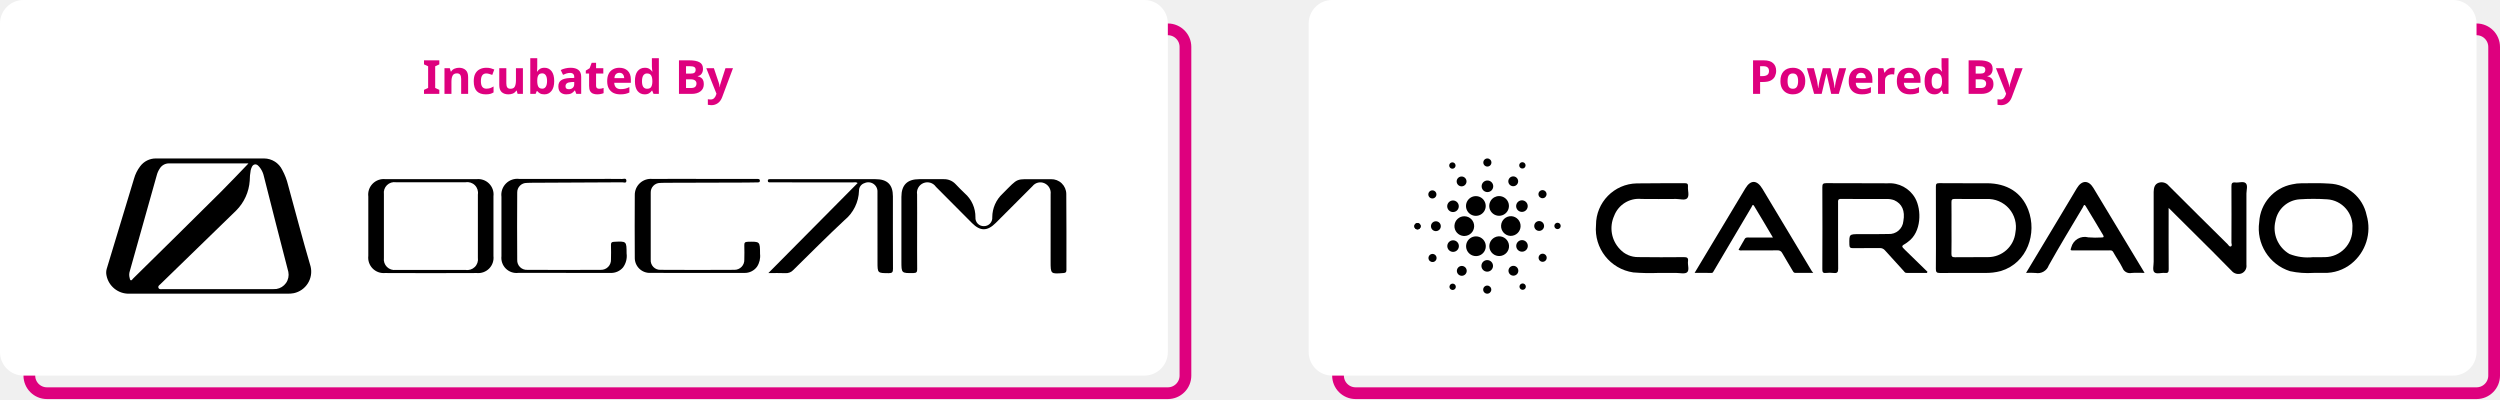
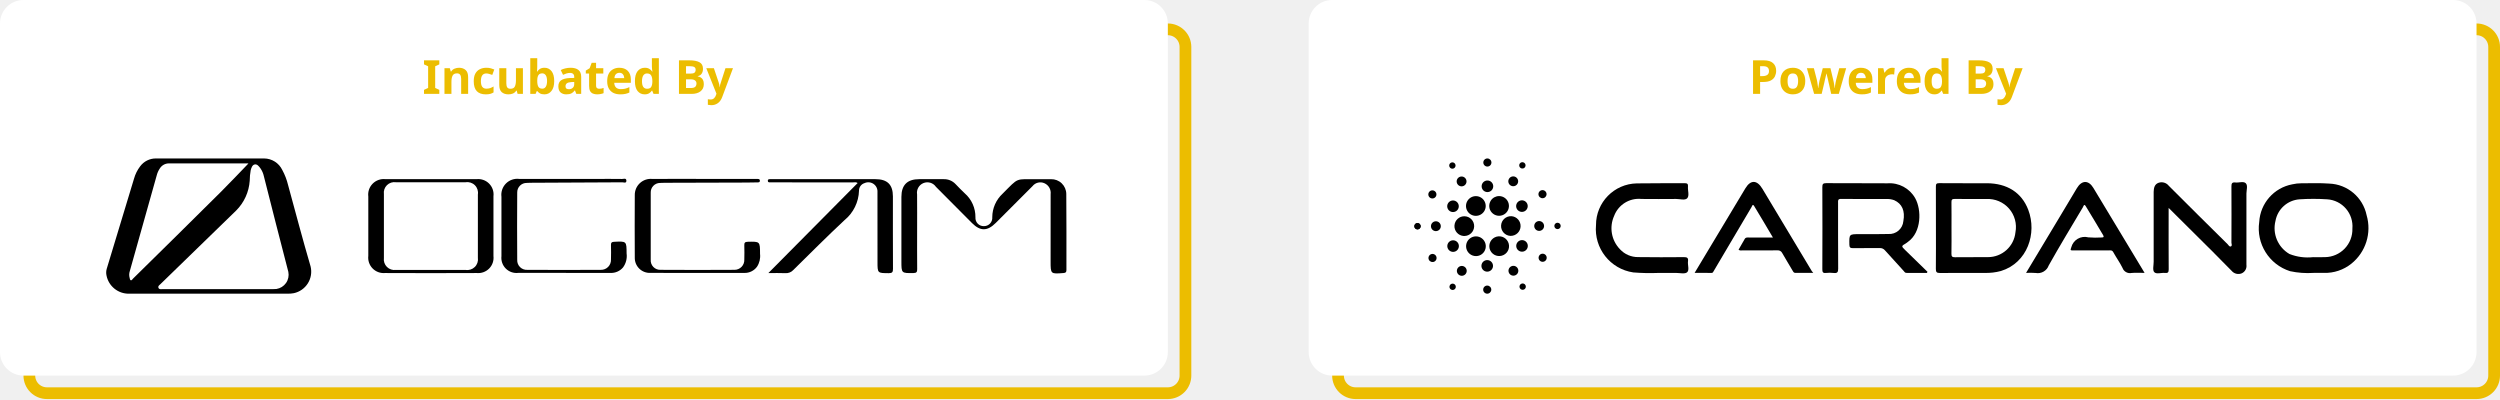
<svg xmlns="http://www.w3.org/2000/svg" width="426" height="68" viewBox="0 0 426 68">
  <g id="Group_46" data-name="Group 46" transform="translate(-723 -643)">
-     <g id="Rectangle_36" data-name="Rectangle 36" transform="translate(727 711) rotate(-90)" fill="none" stroke="#de007e" stroke-width="2">
+     <g id="Rectangle_36" data-name="Rectangle 36" transform="translate(727 711) rotate(-90)" fill="none" stroke="#ECBD00" stroke-width="2">
      <rect width="64" height="199" rx="4" stroke="none" />
      <rect x="1" y="1" width="62" height="197" rx="3" fill="none" />
    </g>
-     <g id="Rectangle_37" data-name="Rectangle 37" transform="translate(950 711) rotate(-90)" fill="none" stroke="#de007e" stroke-width="2">
+     <g id="Rectangle_37" data-name="Rectangle 37" transform="translate(950 711) rotate(-90)" fill="none" stroke="#ECBD00" stroke-width="2">
      <rect width="64" height="199" rx="4" stroke="none" />
      <rect x="1" y="1" width="62" height="197" rx="3" fill="none" />
    </g>
    <rect id="Rectangle_35" data-name="Rectangle 35" width="64" height="199" rx="4" transform="translate(723 707) rotate(-90)" fill="#fff" />
    <rect id="Rectangle_38" data-name="Rectangle 38" width="64" height="199" rx="4" transform="translate(946 707) rotate(-90)" fill="#fff" />
-     <text id="Incubated_By" data-name="Incubated By" transform="translate(795 659)" fill="#de007e" font-size="8" font-family="NeueMachina-Ultrabold, Neue Machina" font-weight="700">
+     <text id="Incubated_By" data-name="Incubated By" transform="translate(795 659)" fill="#ECBD00" font-size="8" font-family="NeueMachina-Ultrabold, Neue Machina" font-weight="700">
      <tspan x="0" y="0">Incubated By</tspan>
    </text>
-     <text id="Powered_By" data-name="Powered By" transform="translate(1021 659)" fill="#de007e" font-size="8" font-family="NeueMachina-Ultrabold, Neue Machina" font-weight="700">
+     <text id="Powered_By" data-name="Powered By" transform="translate(1021 659)" fill="#ECBD00" font-size="8" font-family="NeueMachina-Ultrabold, Neue Machina" font-weight="700">
      <tspan x="0" y="0">Powered By</tspan>
    </text>
    <g id="Group_42" data-name="Group 42" transform="translate(74.117 -19.319)">
      <g id="Group_39" data-name="Group 39" transform="translate(711.639 692.778)">
        <path id="Path_196" data-name="Path 196" d="M4008.8,4183.323a2.542,2.542,0,0,0-2.607-2.511c-.746-.017-1.492-.01-2.238,0-3.958.039-3.129-.4-6.022,2.486a5.48,5.48,0,0,0-1.745,3.973,1.414,1.414,0,0,1-1.454,1.544,1.4,1.4,0,0,1-1.415-1.506,5.328,5.328,0,0,0-1.827-4.091c-.547-.5-1.054-1.055-1.578-1.585a2.663,2.663,0,0,0-2.007-.824c-1.389.014-2.778,0-4.167,0-2.036,0-3.034.994-3.036,3.021q0,5.479,0,10.955c0,2.068,0,2.049,2.055,2.023.526-.007.638-.189.633-.672-.022-2.158-.01-4.318-.01-6.479,0-2.083.015-4.166-.006-6.249a1.774,1.774,0,0,1,3.213-1.292q3.062,3.1,6.15,6.178c1.406,1.408,2.614,1.4,4.039-.024q3.137-3.135,6.271-6.276a1.7,1.7,0,0,1,2.021-.494,1.8,1.8,0,0,1,1.062,1.877c-.012,3.805-.006,7.612-.005,11.417,0,2.2,0,2.185,2.221,2.008.379-.03.476-.172.475-.518C4008.816,4191.963,4008.844,4187.644,4008.8,4183.323Z" transform="translate(-3889.86 -4180.739)" />
        <path id="Path_197" data-name="Path 197" d="M3854.562,4183.787c0-2.016-.942-2.945-2.986-2.946h-17.432q-.27,0-.541,0c-.191,0-.364.023-.356.285s.2.256.378.261c.206,0,.412,0,.617,0q6.749,0,13.5.005c.258,0,.545-.09.813.11l-15.218,15.345c1.055,0,1.979-.031,2.9.012a1.68,1.68,0,0,0,1.358-.542c2.892-2.853,5.763-5.728,8.73-8.5a6.739,6.739,0,0,0,2.461-5.019,1.326,1.326,0,0,1,.939-1.282,1.562,1.562,0,0,1,2.206,1.539c.012,3.959.006,7.917.006,11.877,0,1.942,0,1.917,1.919,1.93.592,0,.722-.18.719-.743C3854.552,4192.013,3854.563,4187.9,3854.562,4183.787Z" transform="translate(-3765.167 -4180.772)" />
        <path id="Path_198" data-name="Path 198" d="M3410.684,4180.836c-2.6-.005-5.192,0-7.789,0-2.571,0-5.141,0-7.712,0a2.649,2.649,0,0,0-2.932,2.967q0,5.052,0,10.1a2.628,2.628,0,0,0,2.827,2.929q7.827.038,15.655,0a2.609,2.609,0,0,0,2.844-2.9q.005-5.088,0-10.178A2.618,2.618,0,0,0,3410.684,4180.836Zm.239,13.4a1.823,1.823,0,0,1-2.092,2.067c-1.979.006-3.958,0-5.937,0s-3.958.005-5.937,0a1.812,1.812,0,0,1-2.048-2.041q-.016-5.435,0-10.871a1.8,1.8,0,0,1,2.059-2.028q5.937-.01,11.874,0a1.817,1.817,0,0,1,2.081,2.08Q3410.932,4188.835,3410.922,4194.233Z" transform="translate(-3392.248 -4180.767)" />
        <path id="Path_199" data-name="Path 199" d="M3705.586,4191.282c-.507.011-.6.2-.583.641.026.8.022,1.595,0,2.391a1.664,1.664,0,0,1-1.682,1.748q-6.288.04-12.578,0a1.609,1.609,0,0,1-1.686-1.725q-.022-5.709,0-11.418a1.6,1.6,0,0,1,1.576-1.663c.282-.023.565-.025.848-.025l13.812-.04c.668,0,1.337-.019,2.006-.029.192,0,.364-.031.36-.285s-.168-.293-.363-.3-.412-.006-.617-.007q-4.322,0-8.643,0c-2.906,0-5.813-.016-8.719.005a2.721,2.721,0,0,0-2.977,2.744q-.032,5.322,0,10.647a2.549,2.549,0,0,0,2.65,2.619c5.35.013,10.7,0,16.051.007a2.582,2.582,0,0,0,2.126-1.058,3.292,3.292,0,0,0,.517-2.2C3707.677,4191.216,3707.684,4191.235,3705.586,4191.282Z" transform="translate(-3640.929 -4180.543)" />
        <path id="Path_200" data-name="Path 200" d="M3558.436,4191.143c-.41.02-.53.149-.519.542q.034,1.234,0,2.468a1.688,1.688,0,0,1-1.747,1.769q-6.248.032-12.5,0a1.625,1.625,0,0,1-1.729-1.7q-.04-5.746,0-11.492a1.6,1.6,0,0,1,1.627-1.621c.385-.028.771-.025,1.157-.027q7.558-.034,15.117-.077c.245,0,.723.225.7-.294-.021-.478-.478-.27-.737-.274-1.414-.022-2.828-.01-4.242-.01-4.423,0-8.846-.01-13.268,0a2.723,2.723,0,0,0-3.042,3.05q0,5.052,0,10.105a2.583,2.583,0,0,0,2.86,2.86c2.6.006,5.194,0,7.791,0,2.649,0,5.3-.01,7.946.006a2.656,2.656,0,0,0,2.112-.927,3.278,3.278,0,0,0,.617-2.4C3560.568,4191.026,3560.58,4191.038,3558.436,4191.143Z" transform="translate(-3516.563 -4180.399)" />
      </g>
      <path id="Path_201" data-name="Path 201" d="M3617.038,3870.13c-1.352-4.607-2.574-9.253-3.841-13.885a10.406,10.406,0,0,0-.983-2.556,3.466,3.466,0,0,0-3.108-1.97q-9.2,0-18.4,0a3.312,3.312,0,0,0-2.721,1.352,6.223,6.223,0,0,0-1.035,2.085q-2.327,7.67-4.646,15.34a2.283,2.283,0,0,0-.048,1.155,3.847,3.847,0,0,0,3.835,3.113q6.786.009,13.572,0,6.74,0,13.481,0a5.388,5.388,0,0,0,1.031-.087A3.753,3.753,0,0,0,3617.038,3870.13Zm-30.641,2.353c-.151-.046-.154-.276-.2-.431a1.914,1.914,0,0,1,.024-1.109q2.293-8.146,4.582-16.295a3.816,3.816,0,0,1,.543-1.23,1.818,1.818,0,0,1,1.506-.856q6.717-.006,13.435,0a1.112,1.112,0,0,1,.157.012c-1.565,1.617-3.116,3.275-4.726,4.873q-7.455,7.4-14.948,14.758C3586.657,3872.314,3586.562,3872.531,3586.4,3872.483Zm24.814,1.479a5.463,5.463,0,0,1-.675.028q-4.62,0-9.243,0-4.778,0-9.557,0c-.231,0-.508.072-.624-.227s.138-.434.3-.593q6.461-6.288,12.931-12.566a7.948,7.948,0,0,0,2.321-5.091,10.465,10.465,0,0,1,.165-1.79c.117-.412.265-.905.693-.984s.729.345.979.683a3.671,3.671,0,0,1,.569,1.314c1.387,5.438,2.749,10.884,4.174,16.313A2.458,2.458,0,0,1,3611.212,3873.962Z" transform="translate(-2915.227 -3162.4)" />
    </g>
    <g id="Group_45" data-name="Group 45" transform="translate(25 13)">
      <g id="Group_41" data-name="Group 41" transform="translate(939 657)">
        <path id="Path_209" data-name="Path 209" d="M90.46,194a.543.543,0,1,0,.511.573A.543.543,0,0,0,90.46,194Z" transform="translate(-89.887 -182.994)" />
        <path id="Path_210" data-name="Path 210" d="M151.69,185.143a1.683,1.683,0,0,0,1.582,1.773l.1,0a1.68,1.68,0,1,0-1.678-1.775Z" transform="translate(-144.854 -173.705)" />
        <path id="Path_211" data-name="Path 211" d="M90.46,194a.543.543,0,1,0,.511.573A.543.543,0,0,0,90.46,194Z" transform="translate(-89.887 -182.994)" />
        <path id="Path_212" data-name="Path 212" d="M144.413,101.47a.543.543,0,1,0-.729-.241A.543.543,0,0,0,144.413,101.47Z" transform="translate(-137.683 -99.779)" />
        <path id="Path_213" data-name="Path 213" d="M156.37,123.838a.839.839,0,1,0-1.127-.372A.839.839,0,0,0,156.37,123.838Z" transform="translate(-147.937 -119.174)" />
        <path id="Path_214" data-name="Path 214" d="M111.788,144.889a.691.691,0,1,0-.2-.957A.691.691,0,0,0,111.788,144.889Z" transform="translate(-109.089 -138.183)" />
        <path id="Path_215" data-name="Path 215" d="M116.4,191.262a.839.839,0,1,0,.79.886A.839.839,0,0,0,116.4,191.262Z" transform="translate(-112.678 -180.555)" />
        <path id="Path_216" data-name="Path 216" d="M112.072,241.675a.691.691,0,1,0,.928.306A.691.691,0,0,0,112.072,241.675Z" transform="translate(-109.281 -225.33)" />
        <path id="Path_217" data-name="Path 217" d="M141.025,161.011a.987.987,0,1,0-.284-1.367A.987.987,0,0,0,141.025,161.011Z" transform="translate(-134.975 -152.038)" />
        <path id="Path_218" data-name="Path 218" d="M235.119,123.613a.839.839,0,1,0-.241-1.162A.839.839,0,0,0,235.119,123.613Z" transform="translate(-218.724 -119.017)" />
        <path id="Path_219" data-name="Path 219" d="M251.764,101.2a.543.543,0,1,0-.157-.752A.543.543,0,0,0,251.764,101.2Z" transform="translate(-233.647 -99.567)" />
        <path id="Path_220" data-name="Path 220" d="M225.081,183.406a1.68,1.68,0,0,0-.191,3.354l.1,0a1.68,1.68,0,0,0,.094-3.357Z" transform="translate(-208.554 -173.567)" />
        <path id="Path_221" data-name="Path 221" d="M169.708,154.945a1.672,1.672,0,0,0,1.5.924,1.68,1.68,0,0,0,1.5-2.436,1.672,1.672,0,0,0-1.5-.924,1.68,1.68,0,0,0-1.5,2.436Z" transform="translate(-160.722 -146.089)" />
        <path id="Path_222" data-name="Path 222" d="M282.186,144.554a.691.691,0,1,0-.928-.306A.692.692,0,0,0,282.186,144.554Z" transform="translate(-260.033 -137.849)" />
        <path id="Path_223" data-name="Path 223" d="M247.347,159.068a.987.987,0,1,0,1.326.437A.987.987,0,0,0,247.347,159.068Z" transform="translate(-229.454 -151.828)" />
        <path id="Path_224" data-name="Path 224" d="M196.874,95.823a.691.691,0,1,0-.651-.729A.691.691,0,0,0,196.874,95.823Z" transform="translate(-184.465 -94.442)" />
        <path id="Path_225" data-name="Path 225" d="M194.556,130.388a.988.988,0,1,0-.93-1.042A.988.988,0,0,0,194.556,130.388Z" transform="translate(-182.154 -124.658)" />
        <path id="Path_226" data-name="Path 226" d="M142.146,222.4a.987.987,0,1,0-1.326-.438A.988.988,0,0,0,142.146,222.4Z" transform="translate(-135.094 -206.585)" />
        <path id="Path_227" data-name="Path 227" d="M205.612,153.188a1.679,1.679,0,1,0,1.406-.759A1.682,1.682,0,0,0,205.612,153.188Z" transform="translate(-192.572 -146.017)" />
        <path id="Path_228" data-name="Path 228" d="M208.643,215.373a1.68,1.68,0,1,0-.744,2.256A1.672,1.672,0,0,0,208.643,215.373Z" transform="translate(-192.683 -201.18)" />
        <path id="Path_229" data-name="Path 229" d="M248.468,220.454a.987.987,0,1,0,.284,1.367A.988.988,0,0,0,248.468,220.454Z" transform="translate(-229.574 -206.378)" />
        <path id="Path_230" data-name="Path 230" d="M276.361,191.795a.839.839,0,1,0-.886.79A.839.839,0,0,0,276.361,191.795Z" transform="translate(-254.251 -180.241)" />
        <path id="Path_231" data-name="Path 231" d="M306.245,193.526a.543.543,0,1,0,.511.573A.544.544,0,0,0,306.245,193.526Z" transform="translate(-281.812 -182.57)" />
        <path id="Path_232" data-name="Path 232" d="M282.471,241.34a.691.691,0,1,0,.2.957A.691.691,0,0,0,282.471,241.34Z" transform="translate(-260.226 -224.997)" />
        <path id="Path_233" data-name="Path 233" d="M144.878,287.411a.543.543,0,1,0,.156.752A.543.543,0,0,0,144.878,287.411Z" transform="translate(-138.05 -265.995)" />
        <path id="Path_234" data-name="Path 234" d="M252.231,287.143a.543.543,0,1,0,.73.24A.543.543,0,0,0,252.231,287.143Z" transform="translate(-234.015 -265.785)" />
        <path id="Path_235" data-name="Path 235" d="M172.742,217.13a1.68,1.68,0,1,0-1.406.759A1.669,1.669,0,0,0,172.742,217.13Z" transform="translate(-160.836 -201.251)" />
        <path id="Path_236" data-name="Path 236" d="M156.758,260.232a.839.839,0,1,0,.242,1.162A.839.839,0,0,0,156.758,260.232Z" transform="translate(-148.208 -241.778)" />
        <path id="Path_237" data-name="Path 237" d="M196.742,290.4a.691.691,0,1,0,.651.729A.691.691,0,0,0,196.742,290.4Z" transform="translate(-184.278 -268.737)" />
        <path id="Path_238" data-name="Path 238" d="M194.3,251.074a.987.987,0,1,0,.93,1.042A.987.987,0,0,0,194.3,251.074Z" transform="translate(-181.823 -233.754)" />
        <path id="Path_239" data-name="Path 239" d="M235.5,260.008a.839.839,0,1,0,1.127.372A.839.839,0,0,0,235.5,260.008Z" transform="translate(-218.993 -241.621)" />
      </g>
      <g id="Group_44" data-name="Group 44" transform="translate(969.952 661)">
        <path id="Path_240" data-name="Path 240" d="M5114.925,3445.917c.123-.071.227-.17.342-.252,2.32-1.65,2.334-5.452,1.23-7.429a5.016,5.016,0,0,0-4.729-2.542c-3.478-.03-6.956,0-10.434-.027-.539,0-.666.148-.663.673q.031,6.992,0,13.983c0,.462.063.707.607.644a5.915,5.915,0,0,1,1.347.007c.6.068.75-.152.746-.739-.027-3.738-.015-7.476-.019-11.214,0-.358-.076-.677.514-.669,2.554.035,5.111.01,7.666.021a3.317,3.317,0,0,1,1.39.2c1.338.6,1.874,1.818,1.558,3.552a2.407,2.407,0,0,1-2.581,2.206c-1.633.046-3.267.022-4.9.024-1.772,0-1.755,0-1.721,1.795.008.467.151.6.613.593,1.514-.026,3.029.005,4.542-.016a1.084,1.084,0,0,1,.918.4c1.034,1.162,2.093,2.3,3.137,3.451.144.158.261.379.487.382,1.173.014,2.346.006,3.52.006.03-.065.062-.129.093-.194q-1.894-1.844-3.787-3.689C5114.107,3446.4,5114.107,3446.4,5114.925,3445.917Z" transform="translate(-5062.097 -3435.458)" />
        <path id="Path_241" data-name="Path 241" d="M5252.622,3440.224c-1.13-2.964-3.632-4.516-7.064-4.529-2.7-.01-5.4.017-8.092-.013-.5-.005-.59.15-.586.594.018,2.342.008,4.684.008,7.027,0,2.318.016,4.637-.012,6.956-.007.542.112.741.695.733,2.532-.03,5.063-.01,7.6-.015a9.467,9.467,0,0,0,2.8-.329C5252.487,3449.259,5254.145,3444.215,5252.622,3440.224Zm-2.184,3.833a4.7,4.7,0,0,1-4.7,4.23c-1.869.019-3.738-.005-5.607.018-.461.006-.61-.126-.6-.6.032-1.466.011-2.933.011-4.4,0-1.444.013-2.887-.008-4.329-.007-.437.064-.618.574-.607,1.8.037,3.6,0,5.393.016A4.778,4.778,0,0,1,5250.438,3444.058Z" transform="translate(-5178.958 -3435.472)" />
        <path id="Path_242" data-name="Path 242" d="M5642.844,3441.165a6.763,6.763,0,0,0-6.367-5.389c-1.582-.12-3.166-.046-4.749-.052a6.738,6.738,0,0,0-1.542.176,6.919,6.919,0,0,0-5.641,6.414,7.639,7.639,0,0,0,5.247,8.387,14.386,14.386,0,0,0,4.01.294c.59,0,1.182.005,1.772,0a7.151,7.151,0,0,0,4.66-1.561A7.779,7.779,0,0,0,5642.844,3441.165Zm-2.422,2.267a4.729,4.729,0,0,1-4.652,4.877c-.685.029-1.37,0-2.056.005a8.461,8.461,0,0,1-4.021-.542,5.087,5.087,0,0,1-2.38-5.632,4.488,4.488,0,0,1,4.089-3.683,36.126,36.126,0,0,1,4.743,0A4.607,4.607,0,0,1,5640.422,3443.432Z" transform="translate(-5511.525 -3435.493)" />
        <path id="Path_243" data-name="Path 243" d="M5513.5,3434.626c-.385-.372-1.174-.051-1.777-.123-.568-.068-.66.185-.658.684.018,3.192.012,6.385,0,9.577,0,.214.182.525-.1.637-.253.1-.392-.223-.539-.368q-5.038-4.965-10.035-9.965a1.563,1.563,0,0,0-1.709-.524c-.729.247-.844.886-.869,1.55-.009.236,0,.473,0,.709q0,5.6,0,11.208c0,.606-.213,1.427.093,1.765.374.41,1.21.071,1.841.142.5.056.633-.12.628-.622-.024-3.027-.011-6.053-.011-9.08v-1.38c2.6,2.583,5.087,5.045,7.565,7.515,1.063,1.061,2.1,2.149,3.169,3.205a1.5,1.5,0,0,0,1.737.423,1.38,1.38,0,0,0,.785-1.452c0-.189,0-.378,0-.567,0-3.854.009-7.709,0-11.563C5513.625,3435.792,5513.893,3435,5513.5,3434.626Z" transform="translate(-5402.781 -3434.409)" />
        <path id="Path_244" data-name="Path 244" d="M4958.932,3435.346c-.9-1.5-1.993-1.534-2.881-.059q-2.966,4.922-5.917,9.854l-2.738,4.56c1.039,0,1.954-.012,2.868.008.264.006.3-.179.392-.329q1.389-2.344,2.771-4.692,1.833-3.106,3.673-6.208c.091-.152.183-.6.446-.167,1.062,1.741,2.092,3.5,3.194,5.36-1.425,0-2.743,0-4.061,0-.275,0-.572-.062-.75.258-.341.611-.7,1.213-1.046,1.818.246.2.493.118.718.118,1.963.007,3.927.013,5.891-.007a.821.821,0,0,1,.84.474c.577,1.029,1.214,2.024,1.8,3.047.106.185.2.315.41.317.987,0,1.976,0,3.073,0a3.406,3.406,0,0,1-.247-.3Q4963.149,3442.375,4958.932,3435.346Z" transform="translate(-4930.587 -3434.201)" />
        <path id="Path_245" data-name="Path 245" d="M5353.8,3435.333q-1.37,2.306-2.752,4.6c-1.947,3.243-3.9,6.484-5.912,9.84a11.932,11.932,0,0,1,1.624.012,1.987,1.987,0,0,0,2.243-1.29c1.872-3.344,3.866-6.62,5.824-9.916.089-.148.186-.656.481-.173,1,1.627,1.969,3.274,2.951,4.913.174.289.133.424-.237.418a15.856,15.856,0,0,1-2.269-.02,2.372,2.372,0,0,0-2.911,1.7c-.213.539-.106.524.342.521,2.011-.014,4.021-.011,6.032,0,.284,0,.576-.076.782.3.494.909,1.117,1.75,1.57,2.677a1.35,1.35,0,0,0,1.544.871c.7-.072,1.415-.016,2.223-.016-2.979-4.939-5.856-9.707-8.729-14.479C5355.789,3433.933,5354.629,3433.944,5353.8,3435.333Z" transform="translate(-5271.849 -3434.271)" />
        <path id="Path_246" data-name="Path 246" d="M4836.79,3438.4c1.964.022,3.929.015,5.894,0,.653-.006,1.523.292,1.9-.125.4-.444.066-1.31.126-1.988.037-.429-.106-.579-.552-.575-2.721.023-5.442-.01-8.164.036a7.085,7.085,0,0,0-6.956,7.106,7.466,7.466,0,0,0,6.347,8.065,35.571,35.571,0,0,0,4.3.087c1.165,0,2.087,0,3.01,0,.636,0,1.468.213,1.854-.1.45-.37.081-1.24.164-1.886.07-.548-.112-.714-.69-.707-2.6.031-5.206.023-7.809-.007a4.143,4.143,0,0,1-3.1-1.343,5.132,5.132,0,0,1-.989-5.673A4.491,4.491,0,0,1,4836.79,3438.4Z" transform="translate(-4829.031 -3435.498)" />
      </g>
    </g>
  </g>
</svg>
